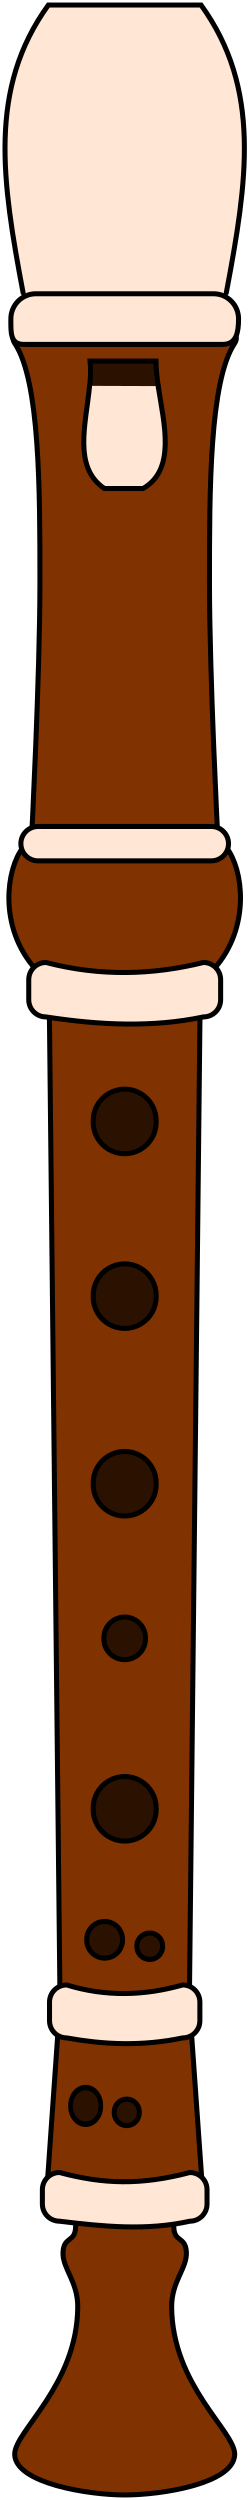
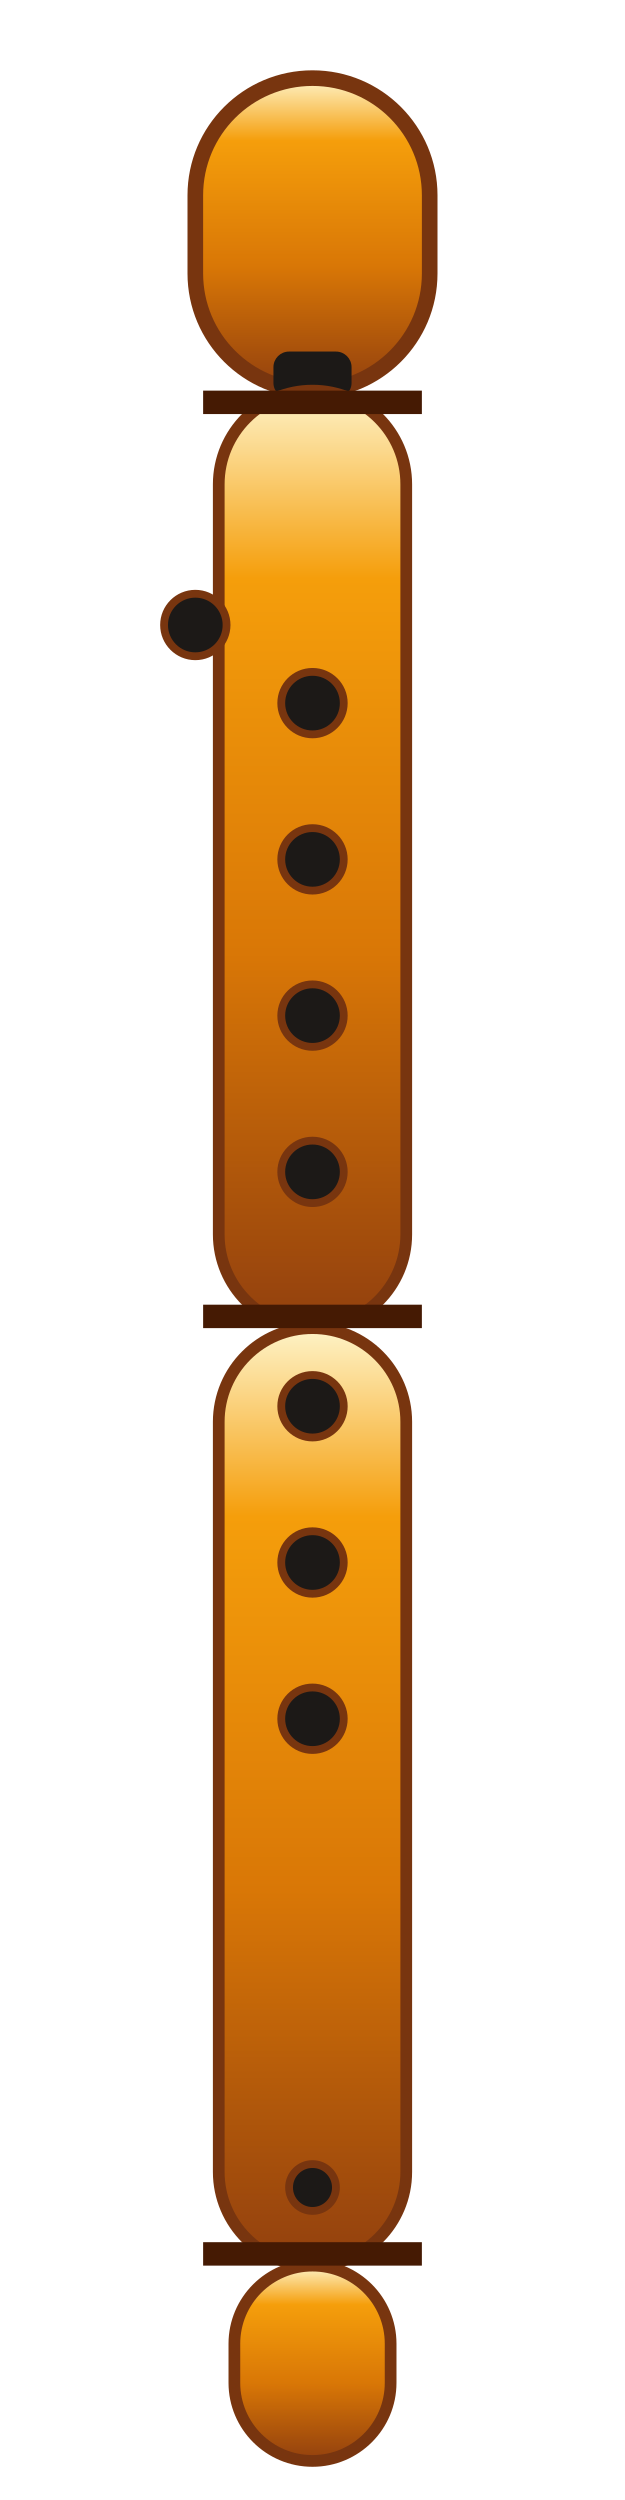
- <svg xmlns="http://www.w3.org/2000/svg" id="svg2" viewBox="0 0 49.539 496.5" version="1.0">
-   <g id="layer1" transform="translate(-286.62 -243.23)">
-     <path id="path2261" style="stroke:#000000;stroke-linecap:round;fill:#803300" d="m296.11 675.52c10.39 3.16 20.54 2.65 30.55 0l-1.99-28.16h-26.58l-1.98 28.16z" />
-     <path id="path2259" style="stroke:#000000;stroke-linecap:round;fill:#803300" d="m298.51 637.87c8.97 7.61 17.48 6.15 25.75 0l2.08-193.17h-29.91l2.08 193.17z" />
-     <path id="path2257" style="stroke:#000000;stroke-linecap:round;fill:#803300" d="m329.89 409.86s-1.67-32.54-1.67-50.9c0-18.35 0-40.05 5.01-47.56 5-7.51-48.69-7.51-43.69 0 5.01 7.51 5.01 29.21 5.01 47.56 0 18.36-1.67 50.9-1.67 50.9" />
-     <path id="path2255" style="stroke:#000000;stroke-linecap:round;fill:#ffe6d5" d="m331.56 301.39c4.2-22.23 6.98-40.55-5.01-57.16h-30.33c-11.99 16.61-9.21 34.93-5.01 57.16" />
-     <path id="path2253" style="stroke:#000000;stroke-linecap:round;fill:#803300" d="m293.71 435.73c7.51 8.34 27.84 8.34 35.35 0 7.5-8.35 5.84-20.03 2.5-24.2s-37.01-4.17-40.35 0-5.01 15.85 2.5 24.2z" />
-     <path id="path2170" style="stroke:#000000;stroke-linecap:round;fill:#803300" d="m301.64 685.32c0-3.33 19.49-3.33 19.49 0 0 3.34 2.29 1.95 2.5 5.11 0.22 3.24-2.95 5.84-2.92 10.96 0.11 15.64 12.62 24.72 12.52 29.3-0.14 5.74-14.38 8.04-21.85 8.04-7.13 0-21.7-2.3-21.84-8.04-0.1-4.58 12.41-13.66 12.52-29.3 0.03-5.12-3.14-7.72-2.92-10.96 0.21-3.16 2.5-1.77 2.5-5.11z" />
-     <path id="rect2196" style="stroke:#000000;stroke-linecap:round;fill:#ffe6d5" transform="translate(-.16348)" d="m293.92 301.57h35.26c2.76 0 4.98 2.22 4.98 4.98s-0.44 5.08-3.19 5.08h-39.43c-2.76 0-2.6-2.32-2.6-5.08s2.22-4.98 4.98-4.98z" />
-     <rect id="rect2198" style="stroke:#000000;stroke-linecap:round;fill:#ffe6d5" transform="translate(-.16438)" ry="3.413" height="6.825" width="41.237" y="407.37" x="290.93" />
-     <path id="rect2200" style="stroke:#000000;stroke-linecap:round;fill:#ffe6d5" transform="translate(-.02217)" d="m295.77 434.38c10.83 2.82 21.21 2.49 31.28 0 1.89 0 3.41 1.53 3.41 3.42v3.98c0 1.89-1.52 3.41-3.41 3.41-10.01 2.12-20.52 1.66-31.28 0-1.9 0-3.42-1.52-3.42-3.41v-3.98c0-1.89 1.52-3.42 3.42-3.42z" />
-     <path id="rect2203" style="stroke:#000000;stroke-linecap:round;fill:#ffe6d5" transform="translate(.4044)" d="m299.46 637.44c7.68 2.37 15.36 2.18 23.04 0 1.89 0 3.41 1.52 3.41 3.41v3.7c0 1.89-1.52 3.41-3.41 3.41-8.1 1.7-15.69 1.33-23.04 0-1.89 0-3.41-1.52-3.41-3.41v-3.7c0-1.89 1.52-3.41 3.41-3.41z" />
-     <path id="rect2206" style="stroke:#000000;stroke-linecap:round;fill:#ffe6d5" transform="translate(-.16436)" d="m298.61 674.69c8.63 2.32 16.11 2.57 25.88 0 1.89 0 3.41 1.52 3.41 3.42v2.84c0 1.89-1.52 3.41-3.41 3.41-8.63 1.93-17.25 1.05-25.88 0-1.89 0-3.41-1.52-3.41-3.41v-2.84c0-1.9 1.52-3.42 3.41-3.42z" />
-     <path id="path2249" style="stroke:#000000;stroke-linecap:round;fill:#2b1100" d="m304.44 319.9c0.17-1.72 0.23-3.39 0.07-4.96h13.08c0.01 1.75 0.25 3.64 0.55 5.57" />
-     <path id="rect2209" style="stroke:#000000;stroke-linecap:round;fill:#ffe6d5" d="m318.03 319.91c1.2 7.63 3.54 16.57-3 20.34h-7.68c-6.28-4.27-3.66-12.8-2.94-20.39" />
-     <path id="path2214" style="stroke:#000000;stroke-linecap:round;fill:#2b1100" d="m317.09 465.95a6.257 6.257 0 1 1 -12.51 0 6.257 6.257 0 1 1 12.51 0z" transform="translate(.5466)" />
-     <path id="path2218" style="stroke:#000000;stroke-linecap:round;fill:#2b1100" d="m317.09 465.95a6.257 6.257 0 1 1 -12.51 0 6.257 6.257 0 1 1 12.51 0z" transform="translate(.5466 34.696)" />
-     <path id="path2220" style="stroke:#000000;stroke-linecap:round;fill:#2b1100" d="m317.09 465.95a6.257 6.257 0 1 1 -12.51 0 6.257 6.257 0 1 1 12.51 0z" transform="translate(.5466 71.951)" />
-     <path id="path2222" style="stroke:#000000;stroke-linecap:round;stroke-width:1.513;fill:#2b1100" d="m317.09 465.95a6.257 6.257 0 1 1 -12.51 0 6.257 6.257 0 1 1 12.51 0z" transform="matrix(.6608 0 0 .6608 105.98 260.71)" />
-     <path id="path2224" style="stroke:#000000;stroke-linecap:round;fill:#2b1100" d="m317.09 465.95a6.257 6.257 0 1 1 -12.51 0 6.257 6.257 0 1 1 12.51 0z" transform="translate(.5466 136.51)" />
-     <g id="g2233" style="stroke:#000000;fill:#2b1100" transform="translate(.68881)">
-       <path id="path2216" style="stroke:#000000;stroke-linecap:round;stroke-width:1.76;fill:#2b1100" d="m317.09 465.95a6.257 6.257 0 1 1 -12.51 0 6.257 6.257 0 1 1 12.51 0z" transform="matrix(.56818 0 0 .56818 130.1 363.73)" />
-       <path id="path2228" style="stroke:#000000;stroke-linecap:round;stroke-width:2.444;fill:#2b1100" d="m317.09 465.95a6.257 6.257 0 1 1 -12.51 0 6.257 6.257 0 1 1 12.51 0z" transform="matrix(.40909 0 0 .40909 188.51 439.14)" />
-     </g>
-     <g id="g2237" style="stroke:#000000;stroke-width:1.087;fill:#2b1100" transform="matrix(.84696 0 0 1 44.828 0)">
-       <path id="path2226" style="stroke:#000000;stroke-linecap:round;stroke-width:1.912;fill:#2b1100" d="m317.09 465.95a6.257 6.257 0 1 1 -12.51 0 6.257 6.257 0 1 1 12.51 0z" transform="matrix(.56818 0 0 .56818 128.96 396.72)" />
-       <path id="path2230" style="stroke:#000000;stroke-linecap:round;stroke-width:2.476;fill:#2b1100" d="m317.09 465.95a6.257 6.257 0 1 1 -12.51 0 6.257 6.257 0 1 1 12.51 0z" transform="matrix(.47085 0 0 .40909 168.85 472.13)" />
-     </g>
+ <svg xmlns="http://www.w3.org/2000/svg" viewBox="0 0 80 320">
+   <defs>
+     <linearGradient id="recorderGradient" x1="0%" y1="0%" x2="0%" y2="100%">
+       <stop offset="0%" style="stop-color:#fef3c7;stop-opacity:1" />
+       <stop offset="20%" style="stop-color:#f59e0b;stop-opacity:1" />
+       <stop offset="60%" style="stop-color:#d97706;stop-opacity:1" />
+       <stop offset="100%" style="stop-color:#92400e;stop-opacity:1" />
+     </linearGradient>
+   </defs>
+   <rect x="25" y="10" width="30" height="40" rx="15" fill="url(#recorderGradient)" stroke="#78350f" stroke-width="2" />
+   <rect x="35" y="45" width="10" height="6" rx="2" fill="#1c1917" />
+   <rect x="28" y="50" width="24" height="120" rx="12" fill="url(#recorderGradient)" stroke="#78350f" stroke-width="1.5" />
+   <rect x="28" y="170" width="24" height="120" rx="12" fill="url(#recorderGradient)" stroke="#78350f" stroke-width="1.5" />
+   <rect x="30" y="290" width="20" height="25" rx="10" fill="url(#recorderGradient)" stroke="#78350f" stroke-width="1.5" />
+   <g id="holes">
+     <circle cx="25" cy="80" r="4" fill="#1c1917" stroke="#78350f" stroke-width="1" />
+     <circle cx="40" cy="90" r="4" fill="#1c1917" stroke="#78350f" stroke-width="1" />
+     <circle cx="40" cy="110" r="4" fill="#1c1917" stroke="#78350f" stroke-width="1" />
+     <circle cx="40" cy="130" r="4" fill="#1c1917" stroke="#78350f" stroke-width="1" />
+     <circle cx="40" cy="150" r="4" fill="#1c1917" stroke="#78350f" stroke-width="1" />
+     <circle cx="40" cy="180" r="4" fill="#1c1917" stroke="#78350f" stroke-width="1" />
+     <circle cx="40" cy="200" r="4" fill="#1c1917" stroke="#78350f" stroke-width="1" />
+     <circle cx="40" cy="220" r="4" fill="#1c1917" stroke="#78350f" stroke-width="1" />
+     <circle cx="40" cy="280" r="3" fill="#1c1917" stroke="#78350f" stroke-width="1" />
+   </g>
+   <g id="joints">
+     <rect x="26" y="50" width="28" height="3" fill="#451a03" />
+     <rect x="26" y="167" width="28" height="3" fill="#451a03" />
+     <rect x="26" y="287" width="28" height="3" fill="#451a03" />
  </g>
</svg>
